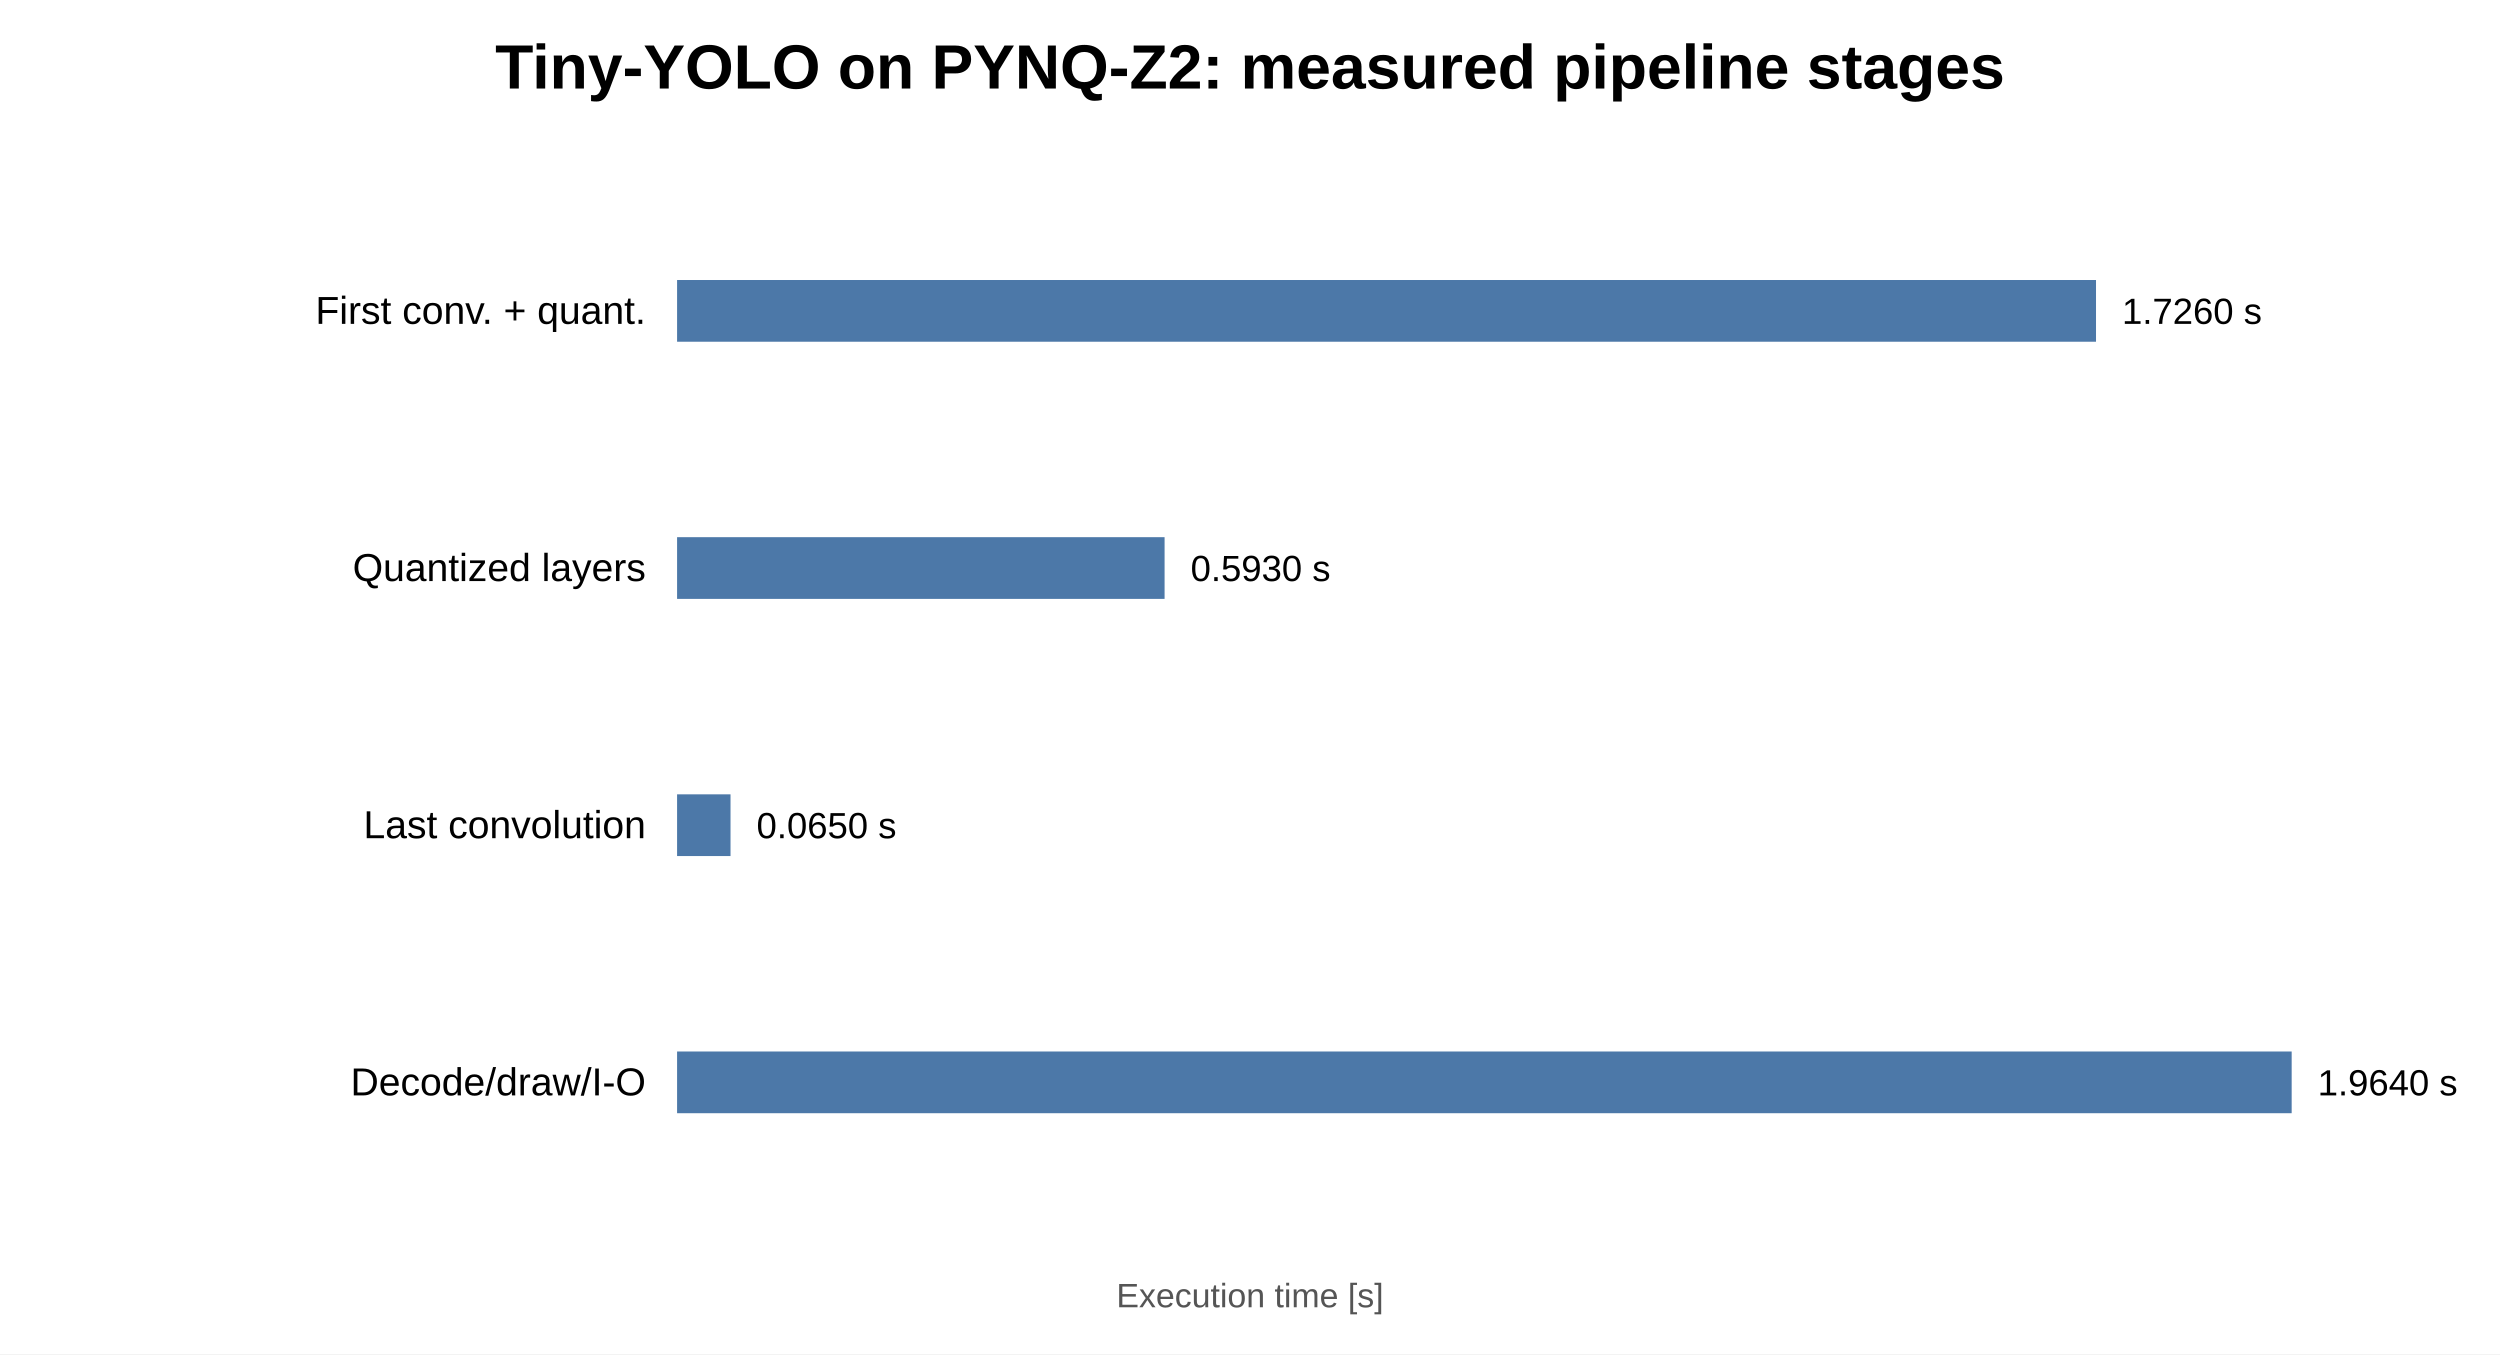
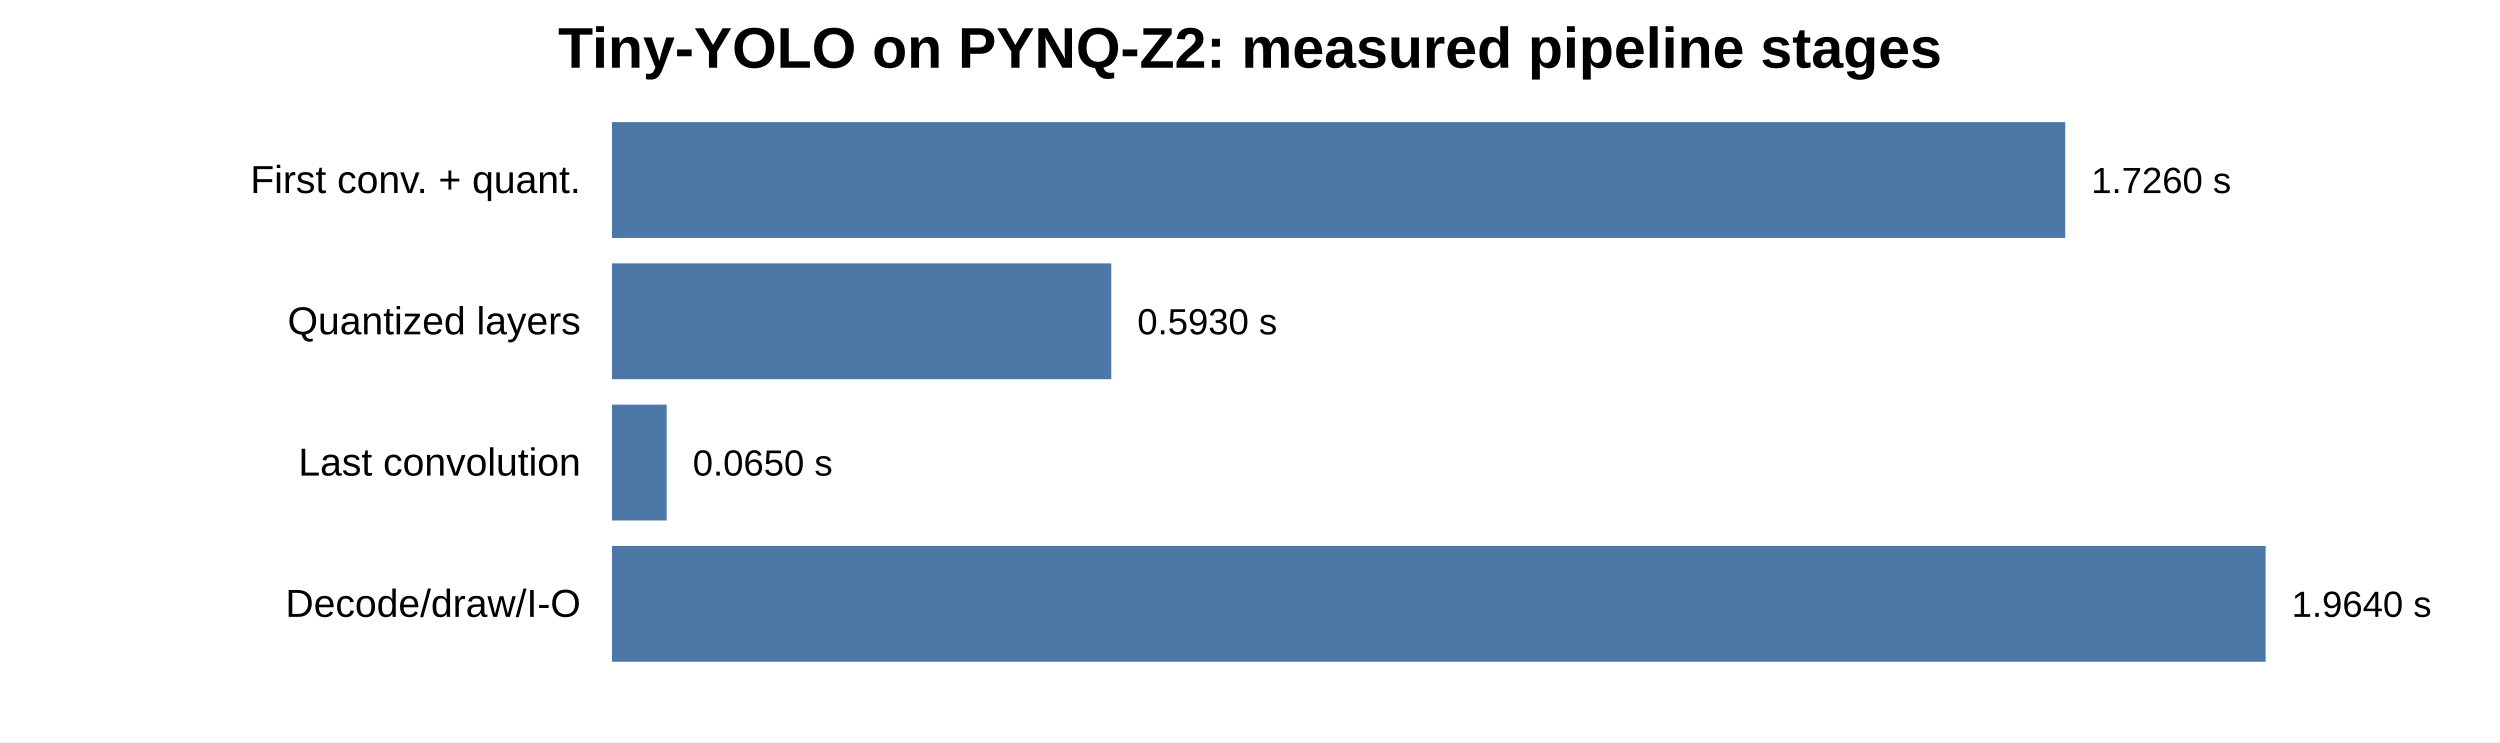
- <svg xmlns="http://www.w3.org/2000/svg" width="960" height="520" viewBox="0 0 960 520">
+ <svg xmlns="http://www.w3.org/2000/svg" width="960" height="285" viewBox="0 0 960 285">
  <rect width="100%" height="100%" fill="white" />
-   <text x="480.0" y="34" text-anchor="middle" font-family="Arial" font-size="24" font-weight="bold">Tiny-YOLO on PYNQ-Z2: measured pipeline stages</text>
-   <text x="248" y="124.375" text-anchor="end" font-family="Arial" font-size="15">First conv. + quant.</text>
-   <rect x="260" y="107.525" width="544.868" height="23.7" fill="#4c78a8" />
-   <text x="814.868" y="124.375" font-family="Arial" font-size="14">1.7260 s</text>
-   <text x="248" y="223.125" text-anchor="end" font-family="Arial" font-size="15">Quantized layers</text>
-   <rect x="260" y="206.275" width="187.2" height="23.7" fill="#4c78a8" />
-   <text x="457.2" y="223.125" font-family="Arial" font-size="14">0.5930 s</text>
-   <text x="248" y="321.875" text-anchor="end" font-family="Arial" font-size="15">Last convolution</text>
-   <rect x="260" y="305.025" width="20.519" height="23.7" fill="#4c78a8" />
-   <text x="290.519" y="321.875" font-family="Arial" font-size="14">0.0650 s</text>
-   <text x="248" y="420.625" text-anchor="end" font-family="Arial" font-size="15">Decode/draw/I-O</text>
-   <rect x="260" y="403.775" width="620.0" height="23.7" fill="#4c78a8" />
-   <text x="890.0" y="420.625" font-family="Arial" font-size="14">1.9640 s</text>
-   <text x="480.0" y="502" text-anchor="middle" font-family="Arial" font-size="13" fill="#555">Execution time [s]</text>
+   <text x="480.0" y="26" text-anchor="middle" font-family="Arial" font-size="22" font-weight="bold">Tiny-YOLO on PYNQ-Z2: measured pipeline stages</text>
+   <text x="223" y="74.125" text-anchor="end" font-family="Arial" font-size="15">First conv. + quant.</text>
+   <rect x="235" y="46.883" width="558.05" height="44.485" fill="#4c78a8" />
+   <text x="803.05" y="74.125" font-family="Arial" font-size="14">1.7260 s</text>
+   <text x="223" y="128.375" text-anchor="end" font-family="Arial" font-size="15">Quantized layers</text>
+   <rect x="235" y="101.132" width="191.729" height="44.485" fill="#4c78a8" />
+   <text x="436.729" y="128.375" font-family="Arial" font-size="14">0.5930 s</text>
+   <text x="223" y="182.625" text-anchor="end" font-family="Arial" font-size="15">Last convolution</text>
+   <rect x="235" y="155.382" width="21.016" height="44.485" fill="#4c78a8" />
+   <text x="266.016" y="182.625" font-family="Arial" font-size="14">0.0650 s</text>
+   <text x="223" y="236.875" text-anchor="end" font-family="Arial" font-size="15">Decode/draw/I-O</text>
+   <rect x="235" y="209.632" width="635.0" height="44.485" fill="#4c78a8" />
+   <text x="880.0" y="236.875" font-family="Arial" font-size="14">1.9640 s</text>
</svg>
